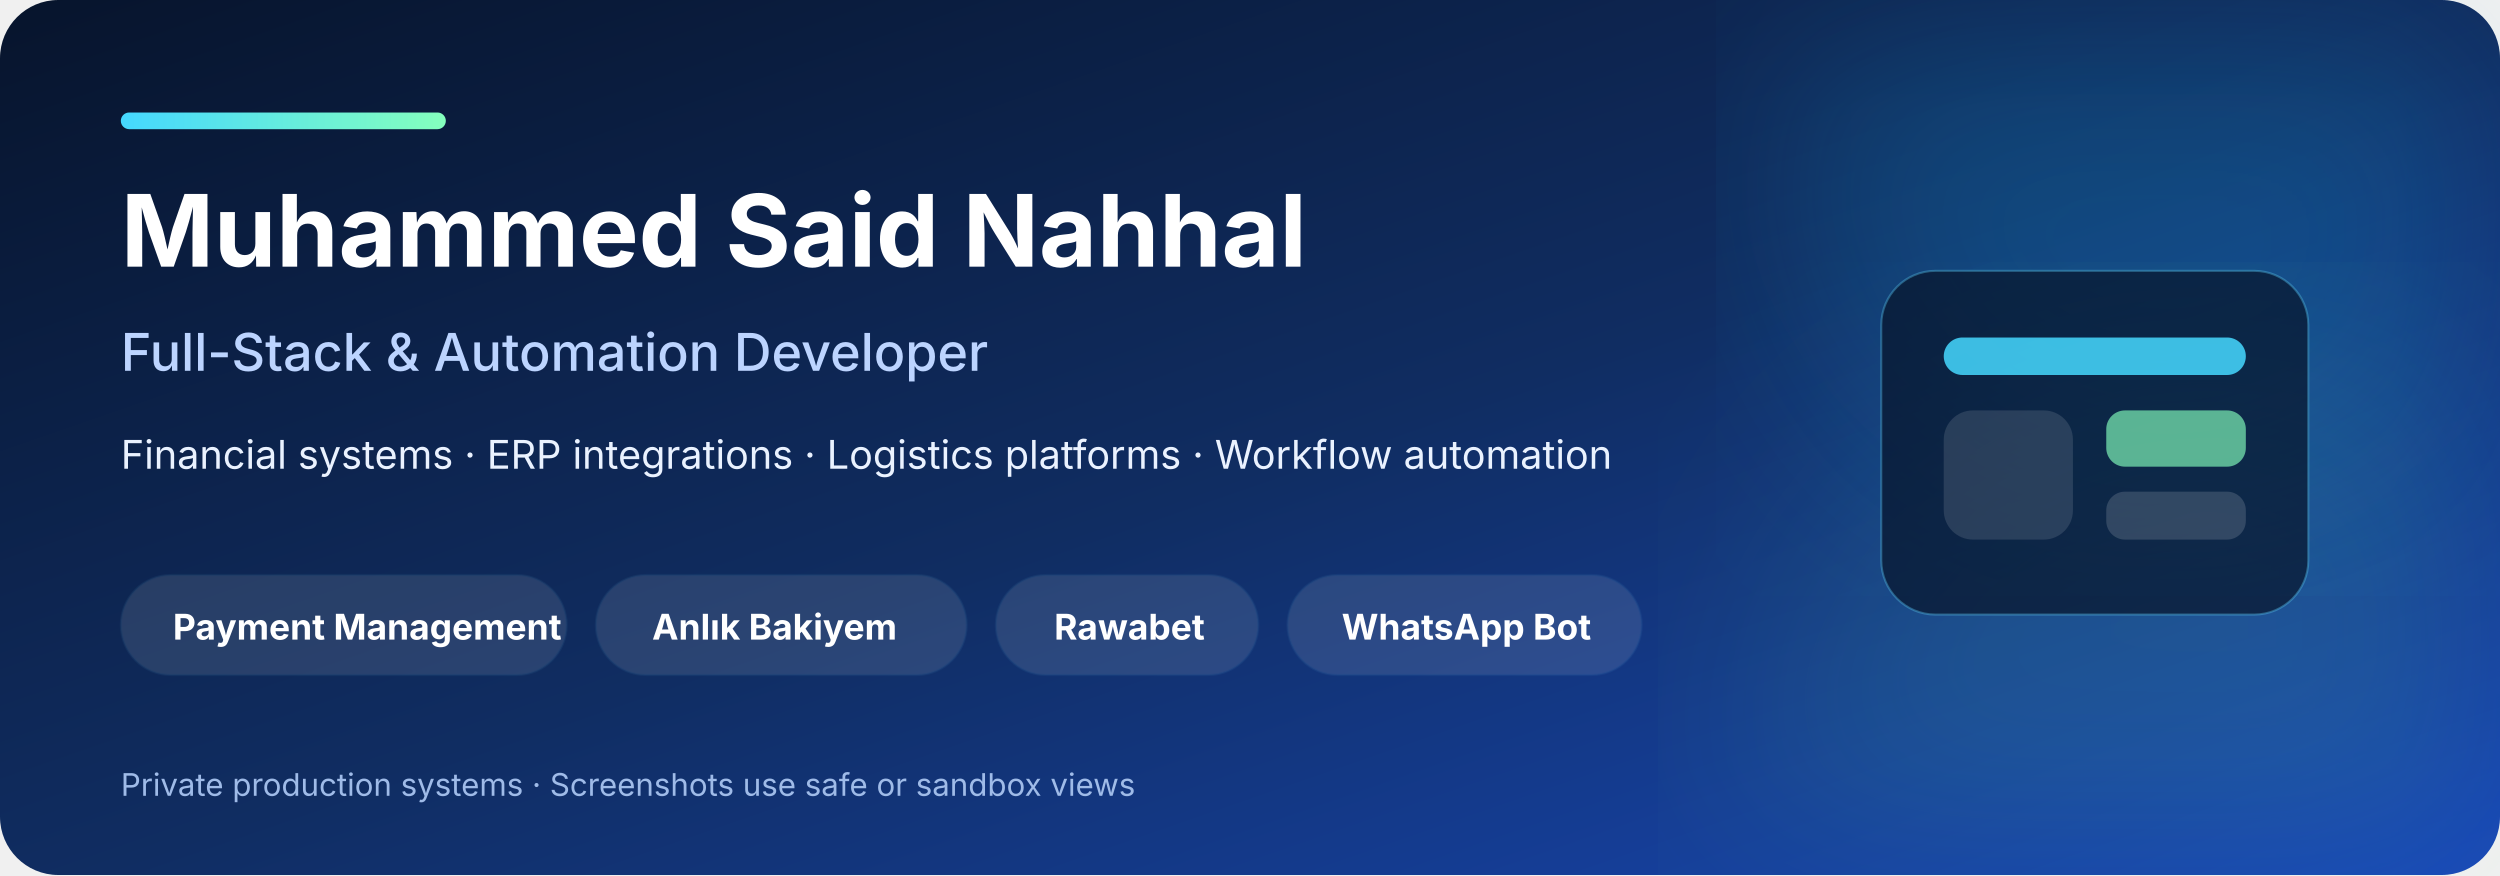
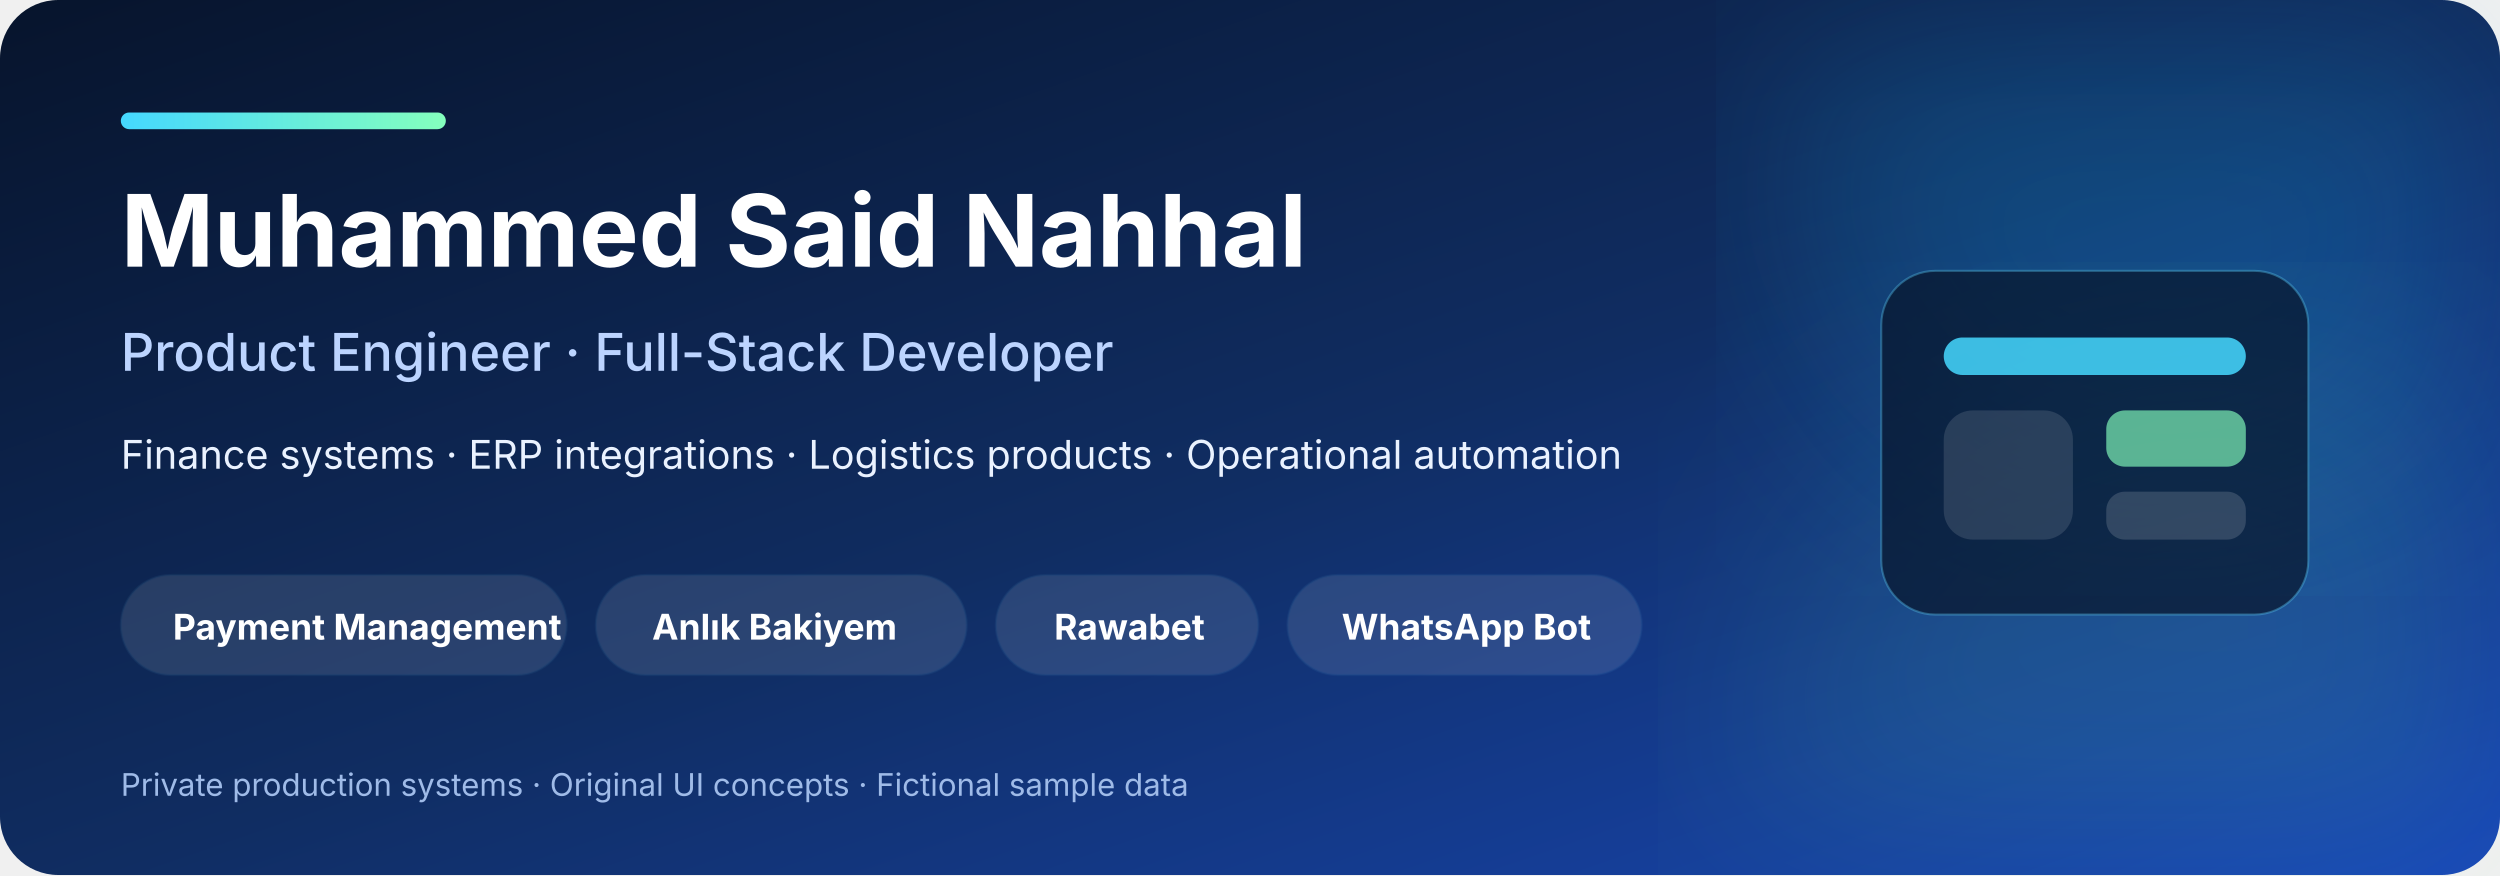
<svg xmlns="http://www.w3.org/2000/svg" width="1200" height="420" viewBox="0 0 1200 420" role="img" aria-labelledby="title desc">
  <defs>
    <linearGradient id="bg" x1="0" y1="0" x2="1" y2="1">
      <stop offset="0" stop-color="#07142c" />
      <stop offset="0.52" stop-color="#102d62" />
      <stop offset="1" stop-color="#1848b8" />
    </linearGradient>
    <linearGradient id="accent" x1="0" y1="0" x2="1" y2="0">
      <stop offset="0" stop-color="#45d8ff" />
      <stop offset="1" stop-color="#84ffbd" />
    </linearGradient>
    <filter id="blur">
      <feGaussianBlur stdDeviation="55" />
    </filter>
  </defs>
  <rect width="1200" height="420" rx="28" fill="url(#bg)" />
  <circle cx="1040" cy="70" r="180" fill="#18c8ff" opacity=".17" filter="url(#blur)" />
  <circle cx="1060" cy="390" r="220" fill="#63ff9c" opacity=".12" filter="url(#blur)" />
  <rect x="58" y="54" width="156" height="8" rx="4" fill="url(#accent)" />
  <text x="58" y="128" fill="#ffffff" font-family="Inter,Segoe UI,Arial,sans-serif" font-size="48" font-weight="750">Muhammed Said Nahhal</text>
-   <text x="58" y="178" fill="#bcd4ff" font-family="Inter,Segoe UI,Arial,sans-serif" font-size="25" font-weight="500">Full-Stack &amp; Automation Developer</text>
-   <text x="58" y="225" fill="#eaf2ff" font-family="Inter,Segoe UI,Arial,sans-serif" font-size="19">Financial systems · ERP integrations · Logistics platforms · Workflow automation</text>
+   <text x="58" y="178" fill="#bcd4ff" font-family="Inter,Segoe UI,Arial,sans-serif" font-size="25" font-weight="500">Product Engineer · Full-Stack Developer</text>
+   <text x="58" y="225" fill="#eaf2ff" font-family="Inter,Segoe UI,Arial,sans-serif" font-size="19">Finance systems · ERP integrations · Logistics products · Operational automation</text>
  <g font-family="Inter,Segoe UI,Arial,sans-serif" font-size="17" font-weight="650">
    <rect x="58" y="276" width="214" height="48" rx="24" fill="#ffffff" opacity=".11" stroke="#72dcff" stroke-opacity=".5" />
    <text x="83" y="307" fill="#ffffff">Payment Management</text>
    <rect x="286" y="276" width="178" height="48" rx="24" fill="#ffffff" opacity=".11" stroke="#72dcff" stroke-opacity=".5" />
    <text x="313" y="307" fill="#ffffff">Anlık Bakiyem</text>
    <rect x="478" y="276" width="126" height="48" rx="24" fill="#ffffff" opacity=".11" stroke="#72dcff" stroke-opacity=".5" />
    <text x="506" y="307" fill="#ffffff">Rawabet</text>
    <rect x="618" y="276" width="170" height="48" rx="24" fill="#ffffff" opacity=".11" stroke="#72dcff" stroke-opacity=".5" />
    <text x="644" y="307" fill="#ffffff">WhatsApp Bot</text>
  </g>
  <g transform="translate(903 130)">
    <rect width="205" height="165" rx="26" fill="#061126" opacity=".68" stroke="#67dfff" stroke-opacity=".45" />
    <rect x="30" y="32" width="145" height="18" rx="9" fill="#45d8ff" opacity=".85" />
    <rect x="30" y="67" width="62" height="62" rx="14" fill="#ffffff" opacity=".12" />
    <rect x="108" y="67" width="67" height="27" rx="9" fill="#84ffbd" opacity=".65" />
    <rect x="108" y="106" width="67" height="23" rx="9" fill="#ffffff" opacity=".15" />
  </g>
-   <text x="58" y="382" fill="#9fbbe8" font-family="Inter,Segoe UI,Arial,sans-serif" font-size="15">Private production systems · Screenshots use safe or sandbox views</text>
+   <text x="58" y="382" fill="#9fbbe8" font-family="Inter,Segoe UI,Arial,sans-serif" font-size="15">Private production systems · Original UI concepts · Fictional sample data</text>
</svg>
